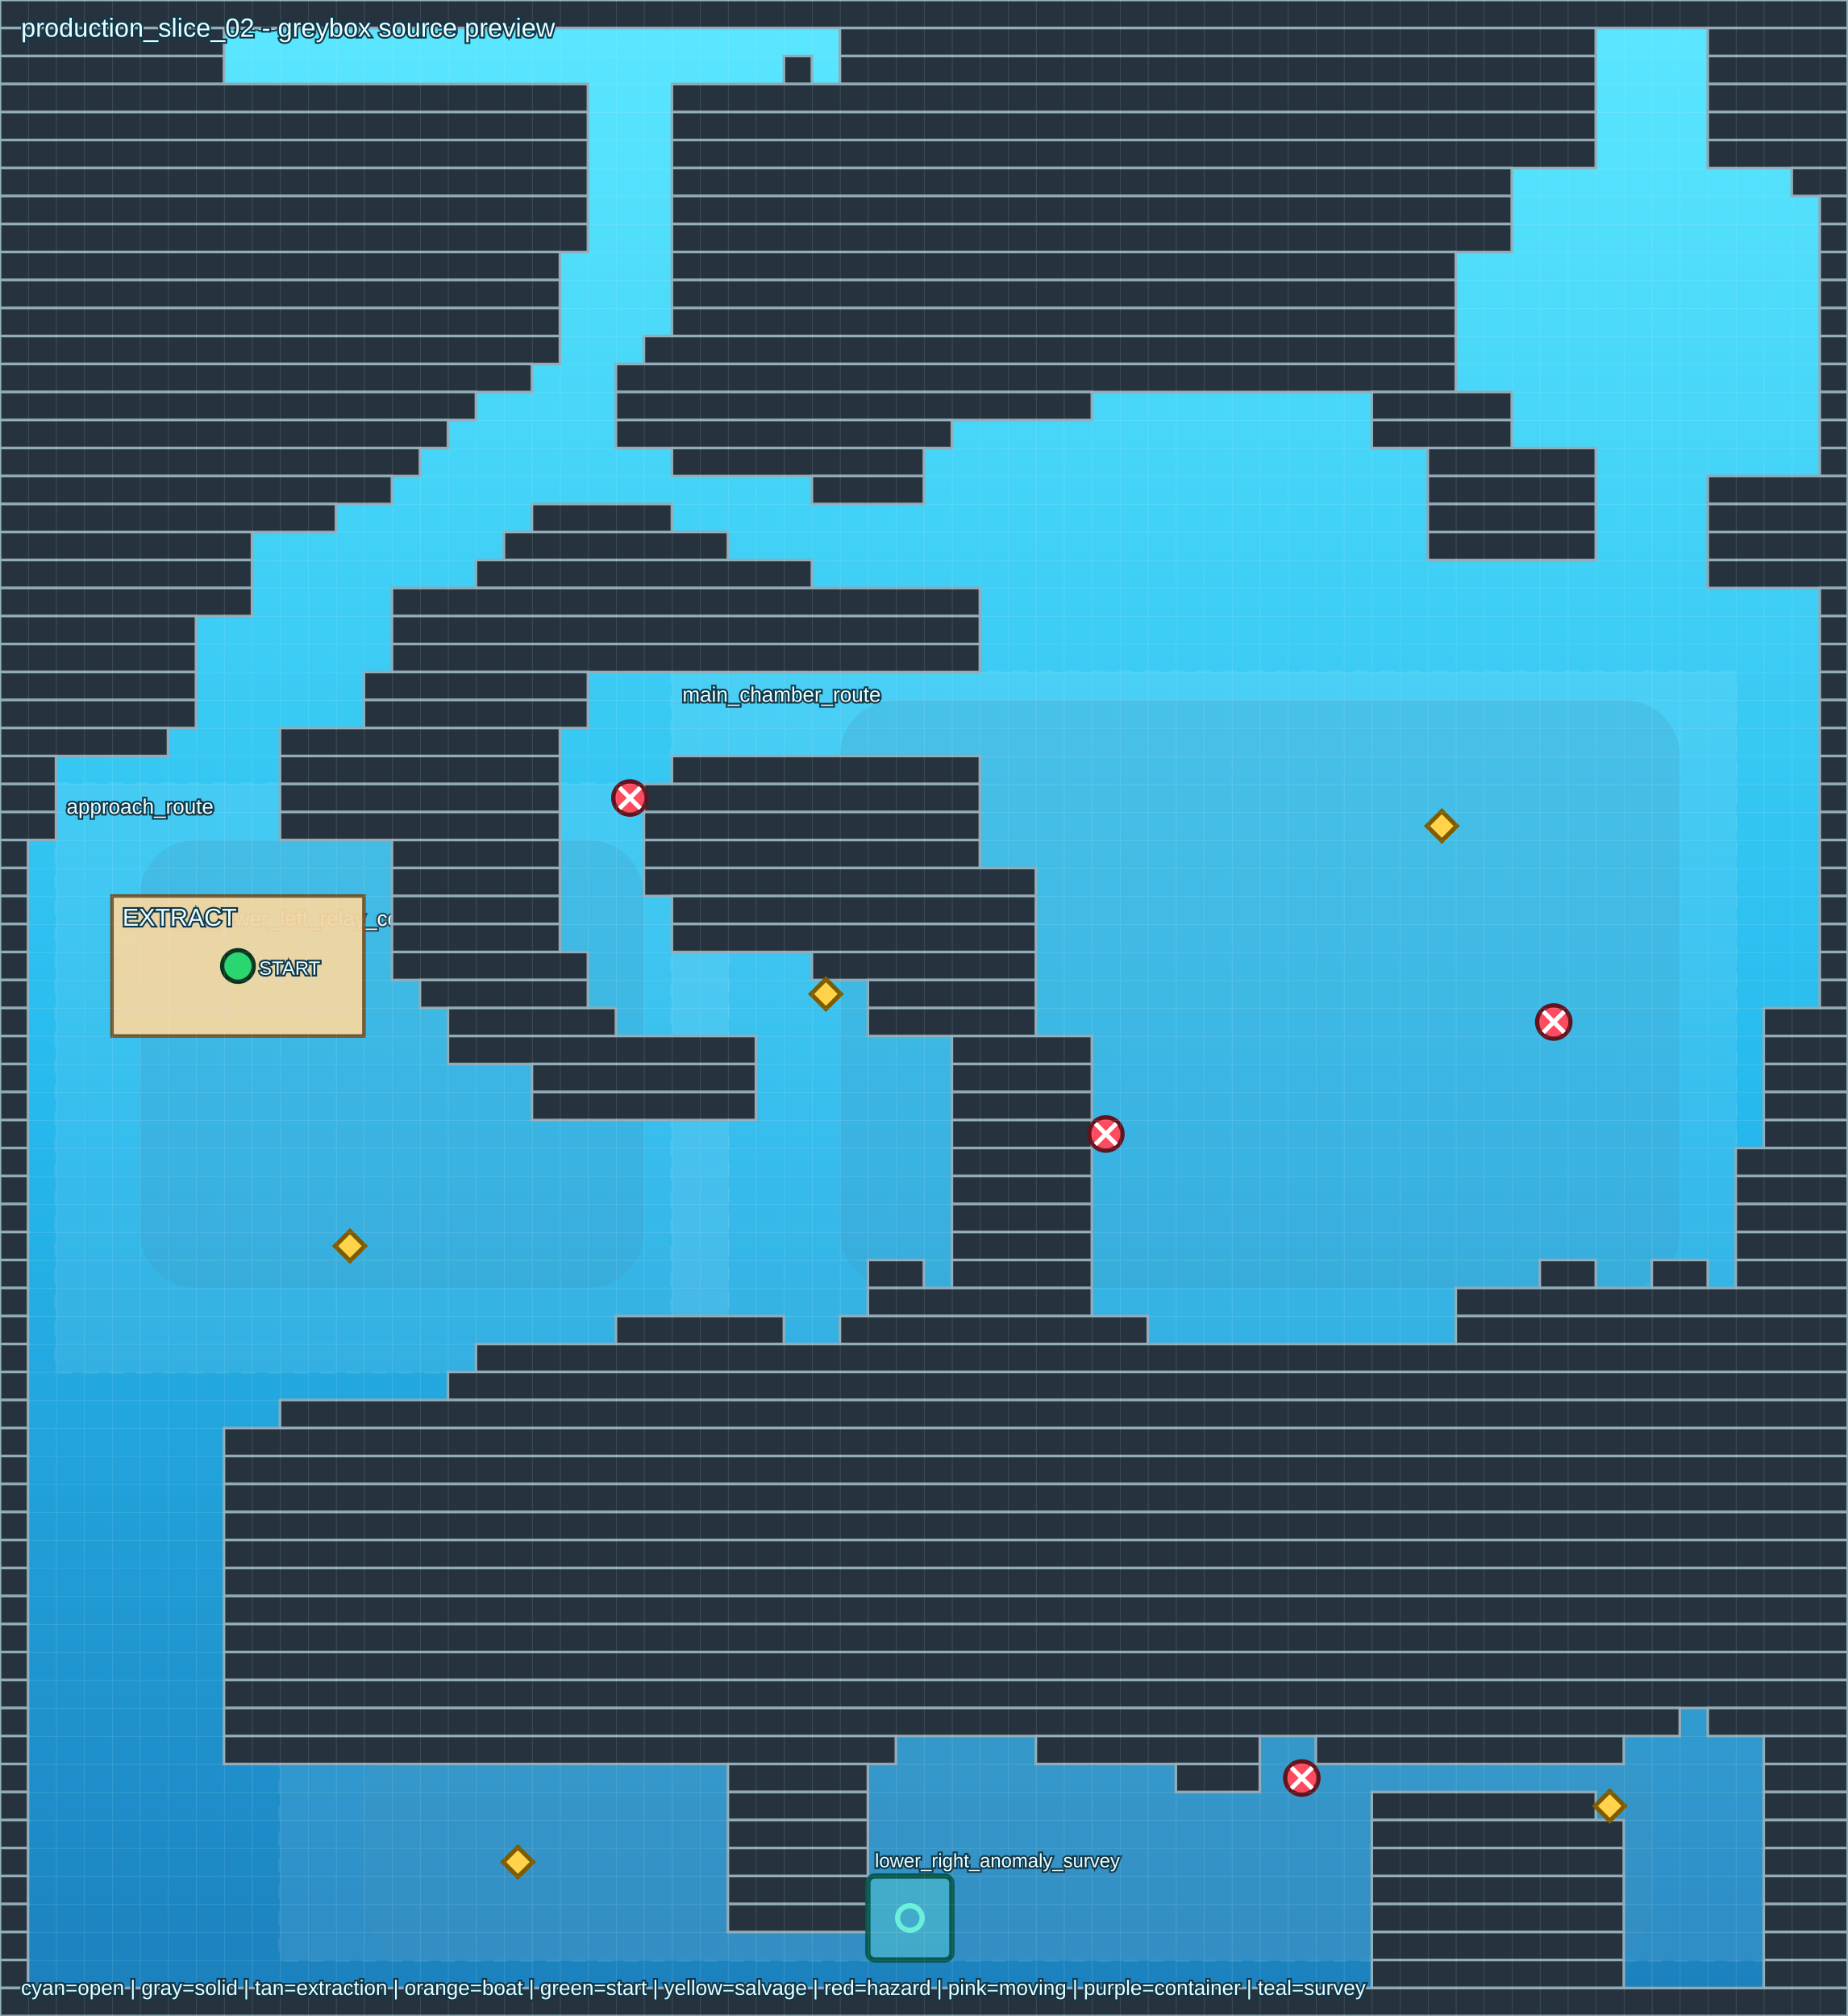
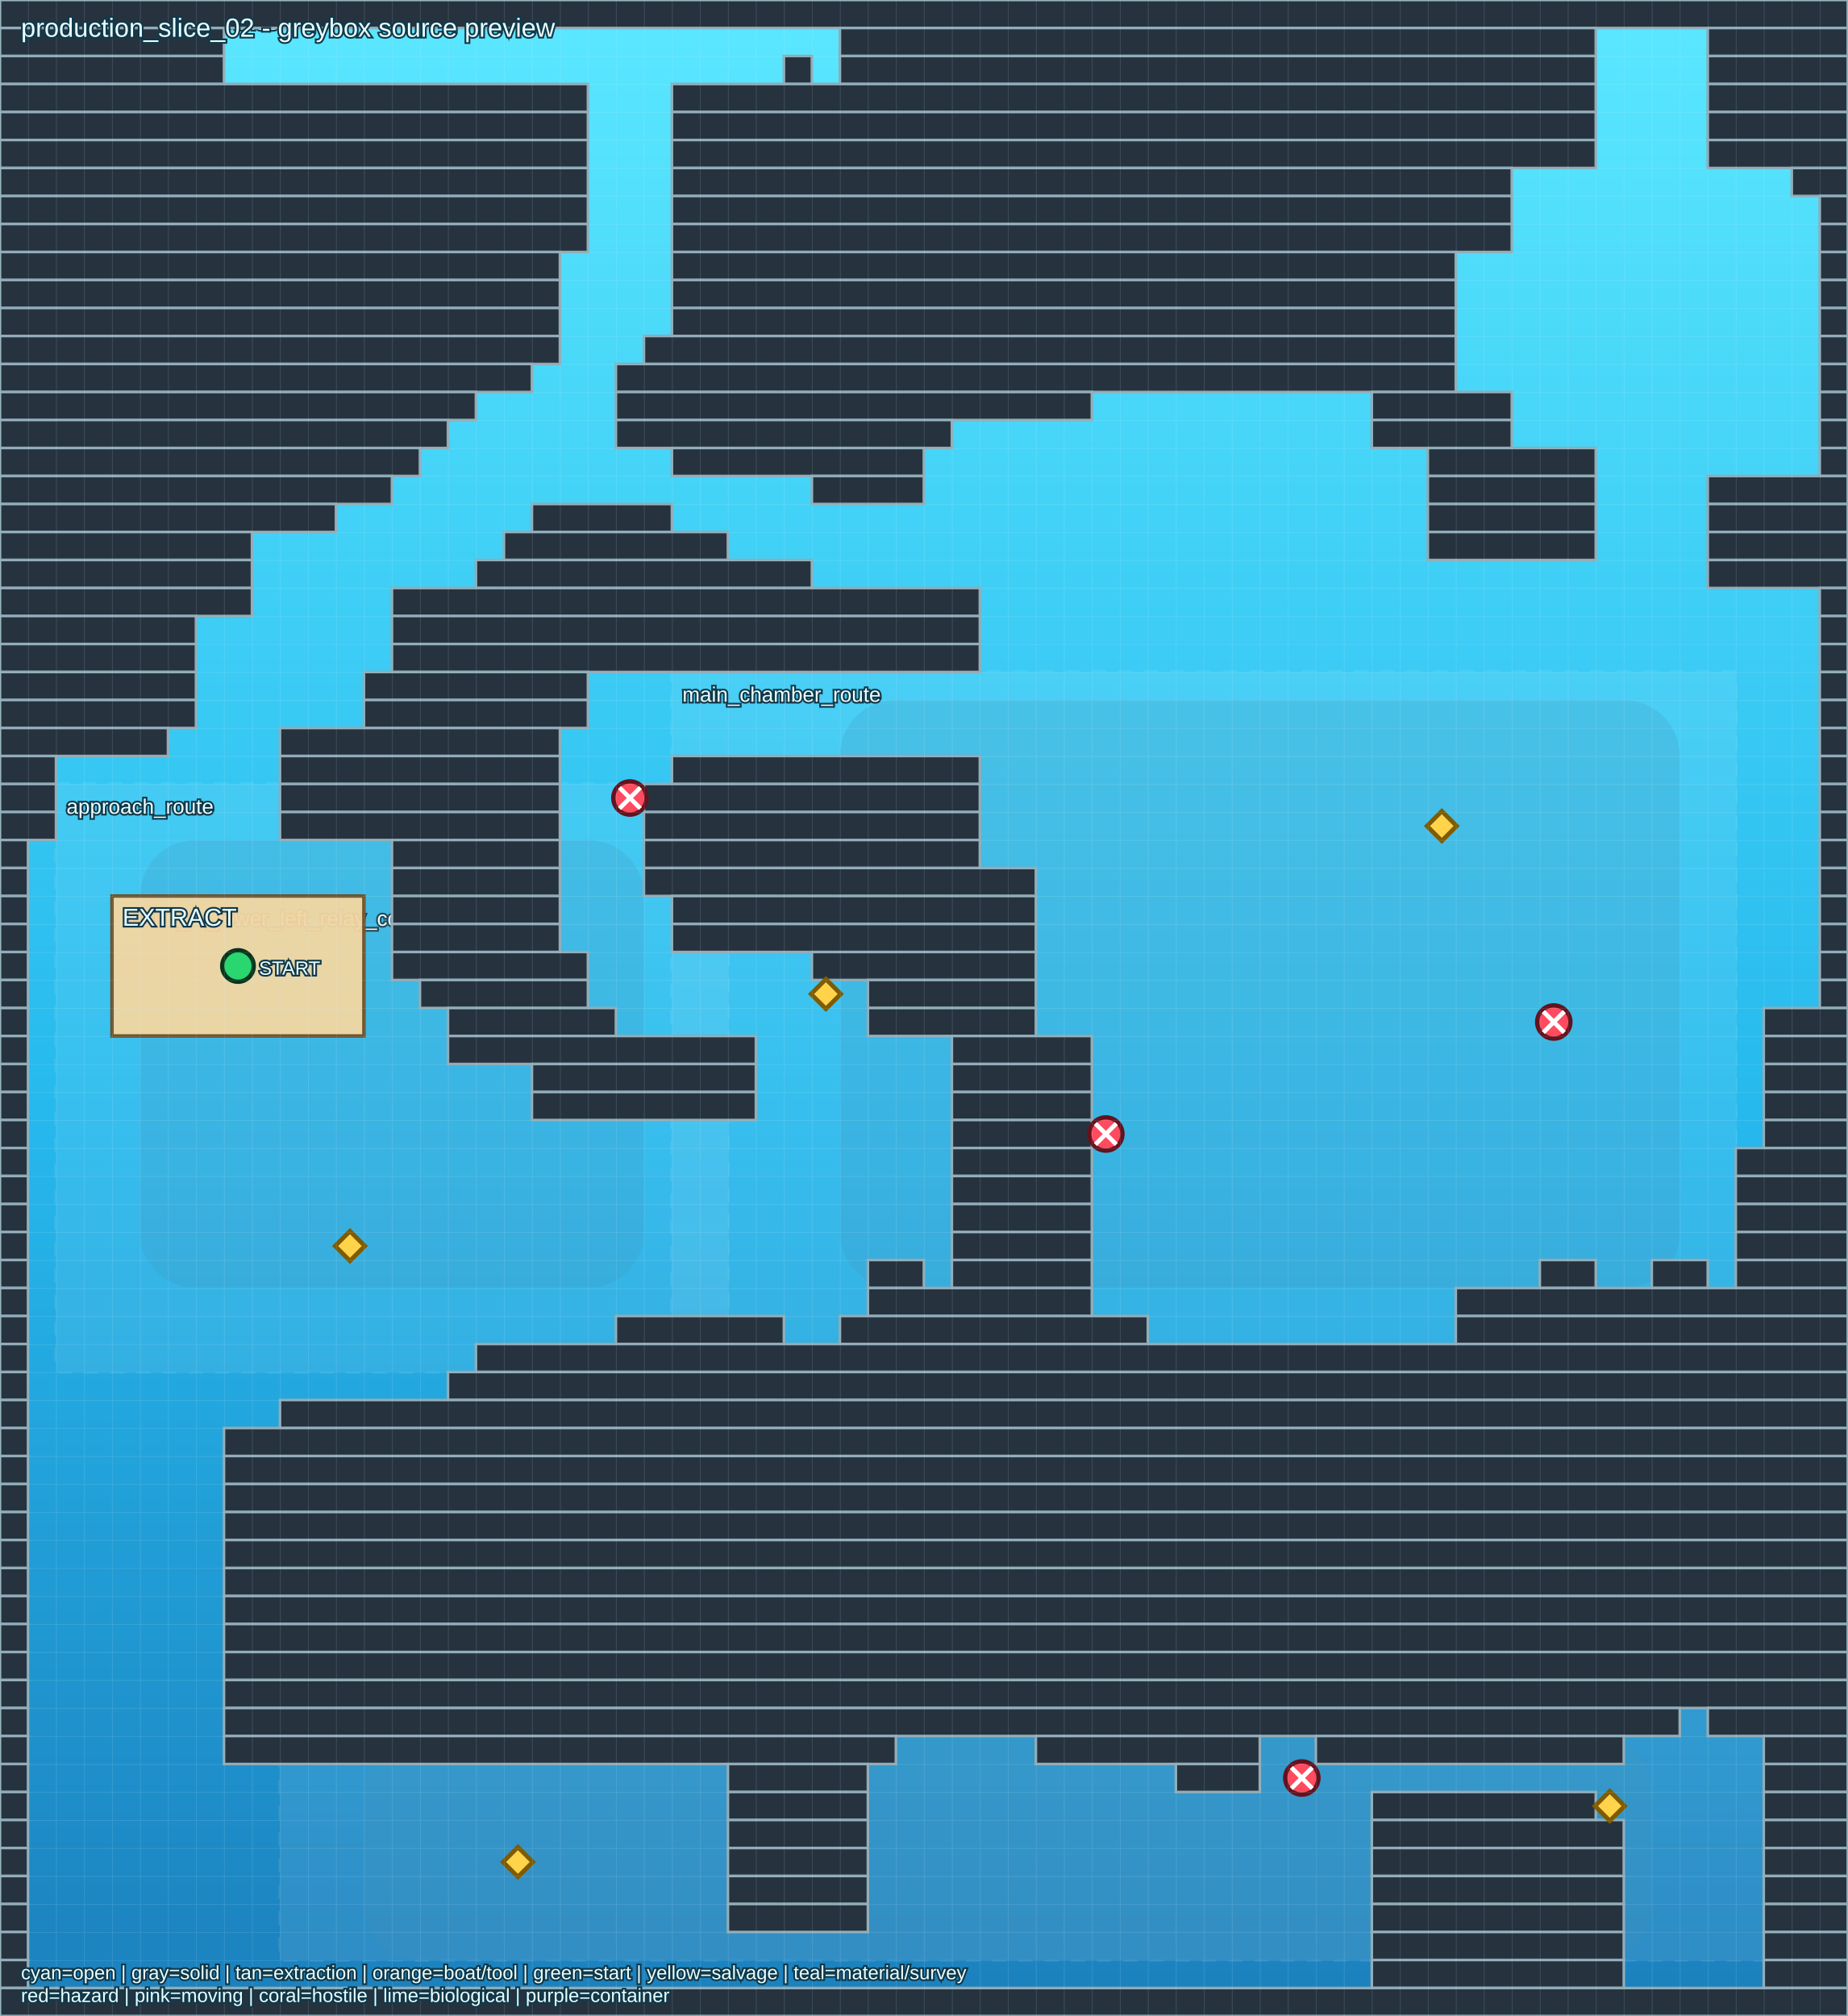
<svg xmlns="http://www.w3.org/2000/svg" viewBox="0 0 2112 2304" width="2112" height="2304">
  <defs>
    <linearGradient id="water" x1="0" y1="0" x2="0" y2="1">
      <stop offset="0%" stop-color="#4ee6ff" />
      <stop offset="55%" stop-color="#13b3ec" />
      <stop offset="100%" stop-color="#0874b7" />
    </linearGradient>
    <pattern id="grid" width="32" height="32" patternUnits="userSpaceOnUse">
      <path d="M 32 0 L 0 0 0 32" fill="none" stroke="#d8f7ff" stroke-width="1" opacity="0.22" />
    </pattern>
  </defs>
  <rect x="0" y="0" width="2112" height="2304" fill="url(#water)" />
  <rect x="160" y="960" width="576" height="512" rx="64" fill="#237fad" opacity="0.22" />
  <rect x="960" y="800" width="960" height="672" rx="64" fill="#237fad" opacity="0.22" />
  <rect x="416" y="1984" width="1472" height="256" rx="64" fill="#237fad" opacity="0.22" />
  <rect x="0" y="0" width="2112" height="2304" fill="#ffffff" opacity="0.08" stroke="#ffffff" stroke-width="4" stroke-dasharray="16 14" />
  <text x="12.0" y="34.0" fill="#eaffff" font-family="Arial, sans-serif" font-size="24" paint-order="stroke" stroke="#10384a" stroke-width="4">production_slice_02_bounds</text>
  <rect x="128" y="1024" width="128" height="96" fill="#ffffff" opacity="0.08" stroke="#ffffff" stroke-width="4" stroke-dasharray="16 14" />
  <text x="140.0" y="1058.0" fill="#eaffff" font-family="Arial, sans-serif" font-size="24" paint-order="stroke" stroke="#10384a" stroke-width="4">return_to_lower_left_relay_connector</text>
  <rect x="64" y="896" width="768" height="672" fill="#ffffff" opacity="0.08" stroke="#ffffff" stroke-width="4" stroke-dasharray="16 14" />
  <text x="76.0" y="930.0" fill="#eaffff" font-family="Arial, sans-serif" font-size="24" paint-order="stroke" stroke="#10384a" stroke-width="4">approach_route</text>
  <rect x="768" y="768" width="1216" height="800" fill="#ffffff" opacity="0.08" stroke="#ffffff" stroke-width="4" stroke-dasharray="16 14" />
  <text x="780.0" y="802.0" fill="#eaffff" font-family="Arial, sans-serif" font-size="24" paint-order="stroke" stroke="#10384a" stroke-width="4">main_chamber_route</text>
  <rect x="320" y="1952" width="1696" height="288" fill="#ffffff" opacity="0.08" stroke="#ffffff" stroke-width="4" stroke-dasharray="16 14" />
  <text x="332.0" y="1986.0" fill="#eaffff" font-family="Arial, sans-serif" font-size="24" paint-order="stroke" stroke="#10384a" stroke-width="4">lower_terminal_route</text>
  <rect x="0" y="0" width="2112" height="32" fill="#26333f" stroke="#8ea9b5" stroke-width="3" />
  <rect x="0" y="32" width="256" height="32" fill="#26333f" stroke="#8ea9b5" stroke-width="3" />
  <rect x="960" y="32" width="864" height="32" fill="#26333f" stroke="#8ea9b5" stroke-width="3" />
  <rect x="1952" y="32" width="160" height="32" fill="#26333f" stroke="#8ea9b5" stroke-width="3" />
  <rect x="0" y="64" width="256" height="32" fill="#26333f" stroke="#8ea9b5" stroke-width="3" />
  <rect x="896" y="64" width="32" height="32" fill="#26333f" stroke="#8ea9b5" stroke-width="3" />
  <rect x="960" y="64" width="864" height="32" fill="#26333f" stroke="#8ea9b5" stroke-width="3" />
  <rect x="1952" y="64" width="160" height="32" fill="#26333f" stroke="#8ea9b5" stroke-width="3" />
  <rect x="0" y="96" width="672" height="32" fill="#26333f" stroke="#8ea9b5" stroke-width="3" />
  <rect x="768" y="96" width="1056" height="32" fill="#26333f" stroke="#8ea9b5" stroke-width="3" />
  <rect x="1952" y="96" width="160" height="32" fill="#26333f" stroke="#8ea9b5" stroke-width="3" />
  <rect x="0" y="128" width="672" height="32" fill="#26333f" stroke="#8ea9b5" stroke-width="3" />
  <rect x="768" y="128" width="1056" height="32" fill="#26333f" stroke="#8ea9b5" stroke-width="3" />
  <rect x="1952" y="128" width="160" height="32" fill="#26333f" stroke="#8ea9b5" stroke-width="3" />
  <rect x="0" y="160" width="672" height="32" fill="#26333f" stroke="#8ea9b5" stroke-width="3" />
  <rect x="768" y="160" width="1056" height="32" fill="#26333f" stroke="#8ea9b5" stroke-width="3" />
  <rect x="1952" y="160" width="160" height="32" fill="#26333f" stroke="#8ea9b5" stroke-width="3" />
  <rect x="0" y="192" width="672" height="32" fill="#26333f" stroke="#8ea9b5" stroke-width="3" />
  <rect x="768" y="192" width="960" height="32" fill="#26333f" stroke="#8ea9b5" stroke-width="3" />
  <rect x="2048" y="192" width="64" height="32" fill="#26333f" stroke="#8ea9b5" stroke-width="3" />
  <rect x="0" y="224" width="672" height="32" fill="#26333f" stroke="#8ea9b5" stroke-width="3" />
  <rect x="768" y="224" width="960" height="32" fill="#26333f" stroke="#8ea9b5" stroke-width="3" />
  <rect x="2080" y="224" width="32" height="32" fill="#26333f" stroke="#8ea9b5" stroke-width="3" />
  <rect x="0" y="256" width="672" height="32" fill="#26333f" stroke="#8ea9b5" stroke-width="3" />
  <rect x="768" y="256" width="960" height="32" fill="#26333f" stroke="#8ea9b5" stroke-width="3" />
  <rect x="2080" y="256" width="32" height="32" fill="#26333f" stroke="#8ea9b5" stroke-width="3" />
  <rect x="0" y="288" width="640" height="32" fill="#26333f" stroke="#8ea9b5" stroke-width="3" />
  <rect x="768" y="288" width="896" height="32" fill="#26333f" stroke="#8ea9b5" stroke-width="3" />
  <rect x="2080" y="288" width="32" height="32" fill="#26333f" stroke="#8ea9b5" stroke-width="3" />
  <rect x="0" y="320" width="640" height="32" fill="#26333f" stroke="#8ea9b5" stroke-width="3" />
  <rect x="768" y="320" width="896" height="32" fill="#26333f" stroke="#8ea9b5" stroke-width="3" />
  <rect x="2080" y="320" width="32" height="32" fill="#26333f" stroke="#8ea9b5" stroke-width="3" />
  <rect x="0" y="352" width="640" height="32" fill="#26333f" stroke="#8ea9b5" stroke-width="3" />
  <rect x="768" y="352" width="896" height="32" fill="#26333f" stroke="#8ea9b5" stroke-width="3" />
  <rect x="2080" y="352" width="32" height="32" fill="#26333f" stroke="#8ea9b5" stroke-width="3" />
  <rect x="0" y="384" width="640" height="32" fill="#26333f" stroke="#8ea9b5" stroke-width="3" />
  <rect x="736" y="384" width="928" height="32" fill="#26333f" stroke="#8ea9b5" stroke-width="3" />
  <rect x="2080" y="384" width="32" height="32" fill="#26333f" stroke="#8ea9b5" stroke-width="3" />
  <rect x="0" y="416" width="608" height="32" fill="#26333f" stroke="#8ea9b5" stroke-width="3" />
  <rect x="704" y="416" width="960" height="32" fill="#26333f" stroke="#8ea9b5" stroke-width="3" />
  <rect x="2080" y="416" width="32" height="32" fill="#26333f" stroke="#8ea9b5" stroke-width="3" />
  <rect x="0" y="448" width="544" height="32" fill="#26333f" stroke="#8ea9b5" stroke-width="3" />
  <rect x="704" y="448" width="544" height="32" fill="#26333f" stroke="#8ea9b5" stroke-width="3" />
  <rect x="1568" y="448" width="160" height="32" fill="#26333f" stroke="#8ea9b5" stroke-width="3" />
  <rect x="2080" y="448" width="32" height="32" fill="#26333f" stroke="#8ea9b5" stroke-width="3" />
  <rect x="0" y="480" width="512" height="32" fill="#26333f" stroke="#8ea9b5" stroke-width="3" />
  <rect x="704" y="480" width="384" height="32" fill="#26333f" stroke="#8ea9b5" stroke-width="3" />
  <rect x="1568" y="480" width="160" height="32" fill="#26333f" stroke="#8ea9b5" stroke-width="3" />
  <rect x="2080" y="480" width="32" height="32" fill="#26333f" stroke="#8ea9b5" stroke-width="3" />
  <rect x="0" y="512" width="480" height="32" fill="#26333f" stroke="#8ea9b5" stroke-width="3" />
  <rect x="768" y="512" width="288" height="32" fill="#26333f" stroke="#8ea9b5" stroke-width="3" />
  <rect x="1632" y="512" width="192" height="32" fill="#26333f" stroke="#8ea9b5" stroke-width="3" />
  <rect x="2080" y="512" width="32" height="32" fill="#26333f" stroke="#8ea9b5" stroke-width="3" />
  <rect x="0" y="544" width="448" height="32" fill="#26333f" stroke="#8ea9b5" stroke-width="3" />
  <rect x="928" y="544" width="128" height="32" fill="#26333f" stroke="#8ea9b5" stroke-width="3" />
  <rect x="1632" y="544" width="192" height="32" fill="#26333f" stroke="#8ea9b5" stroke-width="3" />
  <rect x="1952" y="544" width="160" height="32" fill="#26333f" stroke="#8ea9b5" stroke-width="3" />
  <rect x="0" y="576" width="384" height="32" fill="#26333f" stroke="#8ea9b5" stroke-width="3" />
  <rect x="608" y="576" width="160" height="32" fill="#26333f" stroke="#8ea9b5" stroke-width="3" />
  <rect x="1632" y="576" width="192" height="32" fill="#26333f" stroke="#8ea9b5" stroke-width="3" />
  <rect x="1952" y="576" width="160" height="32" fill="#26333f" stroke="#8ea9b5" stroke-width="3" />
  <rect x="0" y="608" width="288" height="32" fill="#26333f" stroke="#8ea9b5" stroke-width="3" />
  <rect x="576" y="608" width="256" height="32" fill="#26333f" stroke="#8ea9b5" stroke-width="3" />
  <rect x="1632" y="608" width="192" height="32" fill="#26333f" stroke="#8ea9b5" stroke-width="3" />
  <rect x="1952" y="608" width="160" height="32" fill="#26333f" stroke="#8ea9b5" stroke-width="3" />
  <rect x="0" y="640" width="288" height="32" fill="#26333f" stroke="#8ea9b5" stroke-width="3" />
  <rect x="544" y="640" width="384" height="32" fill="#26333f" stroke="#8ea9b5" stroke-width="3" />
  <rect x="1952" y="640" width="160" height="32" fill="#26333f" stroke="#8ea9b5" stroke-width="3" />
  <rect x="0" y="672" width="288" height="32" fill="#26333f" stroke="#8ea9b5" stroke-width="3" />
  <rect x="448" y="672" width="672" height="32" fill="#26333f" stroke="#8ea9b5" stroke-width="3" />
  <rect x="2080" y="672" width="32" height="32" fill="#26333f" stroke="#8ea9b5" stroke-width="3" />
  <rect x="0" y="704" width="224" height="32" fill="#26333f" stroke="#8ea9b5" stroke-width="3" />
  <rect x="448" y="704" width="672" height="32" fill="#26333f" stroke="#8ea9b5" stroke-width="3" />
  <rect x="2080" y="704" width="32" height="32" fill="#26333f" stroke="#8ea9b5" stroke-width="3" />
  <rect x="0" y="736" width="224" height="32" fill="#26333f" stroke="#8ea9b5" stroke-width="3" />
  <rect x="448" y="736" width="672" height="32" fill="#26333f" stroke="#8ea9b5" stroke-width="3" />
  <rect x="2080" y="736" width="32" height="32" fill="#26333f" stroke="#8ea9b5" stroke-width="3" />
  <rect x="0" y="768" width="224" height="32" fill="#26333f" stroke="#8ea9b5" stroke-width="3" />
  <rect x="416" y="768" width="256" height="32" fill="#26333f" stroke="#8ea9b5" stroke-width="3" />
  <rect x="2080" y="768" width="32" height="32" fill="#26333f" stroke="#8ea9b5" stroke-width="3" />
  <rect x="0" y="800" width="224" height="32" fill="#26333f" stroke="#8ea9b5" stroke-width="3" />
  <rect x="416" y="800" width="256" height="32" fill="#26333f" stroke="#8ea9b5" stroke-width="3" />
  <rect x="2080" y="800" width="32" height="32" fill="#26333f" stroke="#8ea9b5" stroke-width="3" />
  <rect x="0" y="832" width="192" height="32" fill="#26333f" stroke="#8ea9b5" stroke-width="3" />
  <rect x="320" y="832" width="320" height="32" fill="#26333f" stroke="#8ea9b5" stroke-width="3" />
  <rect x="2080" y="832" width="32" height="32" fill="#26333f" stroke="#8ea9b5" stroke-width="3" />
  <rect x="0" y="864" width="64" height="32" fill="#26333f" stroke="#8ea9b5" stroke-width="3" />
  <rect x="320" y="864" width="320" height="32" fill="#26333f" stroke="#8ea9b5" stroke-width="3" />
  <rect x="768" y="864" width="352" height="32" fill="#26333f" stroke="#8ea9b5" stroke-width="3" />
  <rect x="2080" y="864" width="32" height="32" fill="#26333f" stroke="#8ea9b5" stroke-width="3" />
  <rect x="0" y="896" width="64" height="32" fill="#26333f" stroke="#8ea9b5" stroke-width="3" />
  <rect x="320" y="896" width="320" height="32" fill="#26333f" stroke="#8ea9b5" stroke-width="3" />
  <rect x="736" y="896" width="384" height="32" fill="#26333f" stroke="#8ea9b5" stroke-width="3" />
  <rect x="2080" y="896" width="32" height="32" fill="#26333f" stroke="#8ea9b5" stroke-width="3" />
  <rect x="0" y="928" width="64" height="32" fill="#26333f" stroke="#8ea9b5" stroke-width="3" />
  <rect x="320" y="928" width="320" height="32" fill="#26333f" stroke="#8ea9b5" stroke-width="3" />
  <rect x="736" y="928" width="384" height="32" fill="#26333f" stroke="#8ea9b5" stroke-width="3" />
  <rect x="2080" y="928" width="32" height="32" fill="#26333f" stroke="#8ea9b5" stroke-width="3" />
  <rect x="0" y="960" width="32" height="32" fill="#26333f" stroke="#8ea9b5" stroke-width="3" />
  <rect x="448" y="960" width="192" height="32" fill="#26333f" stroke="#8ea9b5" stroke-width="3" />
  <rect x="736" y="960" width="384" height="32" fill="#26333f" stroke="#8ea9b5" stroke-width="3" />
  <rect x="2080" y="960" width="32" height="32" fill="#26333f" stroke="#8ea9b5" stroke-width="3" />
  <rect x="0" y="992" width="32" height="32" fill="#26333f" stroke="#8ea9b5" stroke-width="3" />
  <rect x="448" y="992" width="192" height="32" fill="#26333f" stroke="#8ea9b5" stroke-width="3" />
  <rect x="736" y="992" width="448" height="32" fill="#26333f" stroke="#8ea9b5" stroke-width="3" />
  <rect x="2080" y="992" width="32" height="32" fill="#26333f" stroke="#8ea9b5" stroke-width="3" />
  <rect x="0" y="1024" width="32" height="32" fill="#26333f" stroke="#8ea9b5" stroke-width="3" />
  <rect x="448" y="1024" width="192" height="32" fill="#26333f" stroke="#8ea9b5" stroke-width="3" />
  <rect x="768" y="1024" width="416" height="32" fill="#26333f" stroke="#8ea9b5" stroke-width="3" />
  <rect x="2080" y="1024" width="32" height="32" fill="#26333f" stroke="#8ea9b5" stroke-width="3" />
  <rect x="0" y="1056" width="32" height="32" fill="#26333f" stroke="#8ea9b5" stroke-width="3" />
  <rect x="448" y="1056" width="192" height="32" fill="#26333f" stroke="#8ea9b5" stroke-width="3" />
  <rect x="768" y="1056" width="416" height="32" fill="#26333f" stroke="#8ea9b5" stroke-width="3" />
  <rect x="2080" y="1056" width="32" height="32" fill="#26333f" stroke="#8ea9b5" stroke-width="3" />
  <rect x="0" y="1088" width="32" height="32" fill="#26333f" stroke="#8ea9b5" stroke-width="3" />
  <rect x="448" y="1088" width="224" height="32" fill="#26333f" stroke="#8ea9b5" stroke-width="3" />
  <rect x="928" y="1088" width="256" height="32" fill="#26333f" stroke="#8ea9b5" stroke-width="3" />
  <rect x="2080" y="1088" width="32" height="32" fill="#26333f" stroke="#8ea9b5" stroke-width="3" />
  <rect x="0" y="1120" width="32" height="32" fill="#26333f" stroke="#8ea9b5" stroke-width="3" />
  <rect x="480" y="1120" width="192" height="32" fill="#26333f" stroke="#8ea9b5" stroke-width="3" />
  <rect x="992" y="1120" width="192" height="32" fill="#26333f" stroke="#8ea9b5" stroke-width="3" />
  <rect x="2080" y="1120" width="32" height="32" fill="#26333f" stroke="#8ea9b5" stroke-width="3" />
  <rect x="0" y="1152" width="32" height="32" fill="#26333f" stroke="#8ea9b5" stroke-width="3" />
  <rect x="512" y="1152" width="192" height="32" fill="#26333f" stroke="#8ea9b5" stroke-width="3" />
  <rect x="992" y="1152" width="192" height="32" fill="#26333f" stroke="#8ea9b5" stroke-width="3" />
  <rect x="2016" y="1152" width="96" height="32" fill="#26333f" stroke="#8ea9b5" stroke-width="3" />
  <rect x="0" y="1184" width="32" height="32" fill="#26333f" stroke="#8ea9b5" stroke-width="3" />
  <rect x="512" y="1184" width="352" height="32" fill="#26333f" stroke="#8ea9b5" stroke-width="3" />
  <rect x="1088" y="1184" width="160" height="32" fill="#26333f" stroke="#8ea9b5" stroke-width="3" />
  <rect x="2016" y="1184" width="96" height="32" fill="#26333f" stroke="#8ea9b5" stroke-width="3" />
  <rect x="0" y="1216" width="32" height="32" fill="#26333f" stroke="#8ea9b5" stroke-width="3" />
  <rect x="608" y="1216" width="256" height="32" fill="#26333f" stroke="#8ea9b5" stroke-width="3" />
  <rect x="1088" y="1216" width="160" height="32" fill="#26333f" stroke="#8ea9b5" stroke-width="3" />
  <rect x="2016" y="1216" width="96" height="32" fill="#26333f" stroke="#8ea9b5" stroke-width="3" />
  <rect x="0" y="1248" width="32" height="32" fill="#26333f" stroke="#8ea9b5" stroke-width="3" />
  <rect x="608" y="1248" width="256" height="32" fill="#26333f" stroke="#8ea9b5" stroke-width="3" />
  <rect x="1088" y="1248" width="160" height="32" fill="#26333f" stroke="#8ea9b5" stroke-width="3" />
  <rect x="2016" y="1248" width="96" height="32" fill="#26333f" stroke="#8ea9b5" stroke-width="3" />
  <rect x="0" y="1280" width="32" height="32" fill="#26333f" stroke="#8ea9b5" stroke-width="3" />
  <rect x="1088" y="1280" width="160" height="32" fill="#26333f" stroke="#8ea9b5" stroke-width="3" />
  <rect x="2016" y="1280" width="96" height="32" fill="#26333f" stroke="#8ea9b5" stroke-width="3" />
  <rect x="0" y="1312" width="32" height="32" fill="#26333f" stroke="#8ea9b5" stroke-width="3" />
  <rect x="1088" y="1312" width="160" height="32" fill="#26333f" stroke="#8ea9b5" stroke-width="3" />
  <rect x="1984" y="1312" width="128" height="32" fill="#26333f" stroke="#8ea9b5" stroke-width="3" />
  <rect x="0" y="1344" width="32" height="32" fill="#26333f" stroke="#8ea9b5" stroke-width="3" />
  <rect x="1088" y="1344" width="160" height="32" fill="#26333f" stroke="#8ea9b5" stroke-width="3" />
  <rect x="1984" y="1344" width="128" height="32" fill="#26333f" stroke="#8ea9b5" stroke-width="3" />
  <rect x="0" y="1376" width="32" height="32" fill="#26333f" stroke="#8ea9b5" stroke-width="3" />
  <rect x="1088" y="1376" width="160" height="32" fill="#26333f" stroke="#8ea9b5" stroke-width="3" />
  <rect x="1984" y="1376" width="128" height="32" fill="#26333f" stroke="#8ea9b5" stroke-width="3" />
  <rect x="0" y="1408" width="32" height="32" fill="#26333f" stroke="#8ea9b5" stroke-width="3" />
  <rect x="1088" y="1408" width="160" height="32" fill="#26333f" stroke="#8ea9b5" stroke-width="3" />
  <rect x="1984" y="1408" width="128" height="32" fill="#26333f" stroke="#8ea9b5" stroke-width="3" />
  <rect x="0" y="1440" width="32" height="32" fill="#26333f" stroke="#8ea9b5" stroke-width="3" />
  <rect x="992" y="1440" width="64" height="32" fill="#26333f" stroke="#8ea9b5" stroke-width="3" />
  <rect x="1088" y="1440" width="160" height="32" fill="#26333f" stroke="#8ea9b5" stroke-width="3" />
  <rect x="1760" y="1440" width="64" height="32" fill="#26333f" stroke="#8ea9b5" stroke-width="3" />
  <rect x="1888" y="1440" width="64" height="32" fill="#26333f" stroke="#8ea9b5" stroke-width="3" />
  <rect x="1984" y="1440" width="128" height="32" fill="#26333f" stroke="#8ea9b5" stroke-width="3" />
  <rect x="0" y="1472" width="32" height="32" fill="#26333f" stroke="#8ea9b5" stroke-width="3" />
  <rect x="992" y="1472" width="256" height="32" fill="#26333f" stroke="#8ea9b5" stroke-width="3" />
  <rect x="1664" y="1472" width="448" height="32" fill="#26333f" stroke="#8ea9b5" stroke-width="3" />
  <rect x="0" y="1504" width="32" height="32" fill="#26333f" stroke="#8ea9b5" stroke-width="3" />
  <rect x="704" y="1504" width="192" height="32" fill="#26333f" stroke="#8ea9b5" stroke-width="3" />
  <rect x="960" y="1504" width="352" height="32" fill="#26333f" stroke="#8ea9b5" stroke-width="3" />
  <rect x="1664" y="1504" width="448" height="32" fill="#26333f" stroke="#8ea9b5" stroke-width="3" />
  <rect x="0" y="1536" width="32" height="32" fill="#26333f" stroke="#8ea9b5" stroke-width="3" />
  <rect x="544" y="1536" width="1568" height="32" fill="#26333f" stroke="#8ea9b5" stroke-width="3" />
  <rect x="0" y="1568" width="32" height="32" fill="#26333f" stroke="#8ea9b5" stroke-width="3" />
  <rect x="512" y="1568" width="1600" height="32" fill="#26333f" stroke="#8ea9b5" stroke-width="3" />
  <rect x="0" y="1600" width="32" height="32" fill="#26333f" stroke="#8ea9b5" stroke-width="3" />
  <rect x="320" y="1600" width="1792" height="32" fill="#26333f" stroke="#8ea9b5" stroke-width="3" />
  <rect x="0" y="1632" width="32" height="32" fill="#26333f" stroke="#8ea9b5" stroke-width="3" />
  <rect x="256" y="1632" width="1856" height="32" fill="#26333f" stroke="#8ea9b5" stroke-width="3" />
  <rect x="0" y="1664" width="32" height="32" fill="#26333f" stroke="#8ea9b5" stroke-width="3" />
  <rect x="256" y="1664" width="1856" height="32" fill="#26333f" stroke="#8ea9b5" stroke-width="3" />
  <rect x="0" y="1696" width="32" height="32" fill="#26333f" stroke="#8ea9b5" stroke-width="3" />
  <rect x="256" y="1696" width="1856" height="32" fill="#26333f" stroke="#8ea9b5" stroke-width="3" />
  <rect x="0" y="1728" width="32" height="32" fill="#26333f" stroke="#8ea9b5" stroke-width="3" />
  <rect x="256" y="1728" width="1856" height="32" fill="#26333f" stroke="#8ea9b5" stroke-width="3" />
  <rect x="0" y="1760" width="32" height="32" fill="#26333f" stroke="#8ea9b5" stroke-width="3" />
  <rect x="256" y="1760" width="1856" height="32" fill="#26333f" stroke="#8ea9b5" stroke-width="3" />
  <rect x="0" y="1792" width="32" height="32" fill="#26333f" stroke="#8ea9b5" stroke-width="3" />
  <rect x="256" y="1792" width="1856" height="32" fill="#26333f" stroke="#8ea9b5" stroke-width="3" />
  <rect x="0" y="1824" width="32" height="32" fill="#26333f" stroke="#8ea9b5" stroke-width="3" />
  <rect x="256" y="1824" width="1856" height="32" fill="#26333f" stroke="#8ea9b5" stroke-width="3" />
  <rect x="0" y="1856" width="32" height="32" fill="#26333f" stroke="#8ea9b5" stroke-width="3" />
  <rect x="256" y="1856" width="1856" height="32" fill="#26333f" stroke="#8ea9b5" stroke-width="3" />
  <rect x="0" y="1888" width="32" height="32" fill="#26333f" stroke="#8ea9b5" stroke-width="3" />
  <rect x="256" y="1888" width="1856" height="32" fill="#26333f" stroke="#8ea9b5" stroke-width="3" />
  <rect x="0" y="1920" width="32" height="32" fill="#26333f" stroke="#8ea9b5" stroke-width="3" />
  <rect x="256" y="1920" width="1856" height="32" fill="#26333f" stroke="#8ea9b5" stroke-width="3" />
  <rect x="0" y="1952" width="32" height="32" fill="#26333f" stroke="#8ea9b5" stroke-width="3" />
  <rect x="256" y="1952" width="1664" height="32" fill="#26333f" stroke="#8ea9b5" stroke-width="3" />
  <rect x="1952" y="1952" width="160" height="32" fill="#26333f" stroke="#8ea9b5" stroke-width="3" />
  <rect x="0" y="1984" width="32" height="32" fill="#26333f" stroke="#8ea9b5" stroke-width="3" />
  <rect x="256" y="1984" width="768" height="32" fill="#26333f" stroke="#8ea9b5" stroke-width="3" />
  <rect x="1184" y="1984" width="256" height="32" fill="#26333f" stroke="#8ea9b5" stroke-width="3" />
  <rect x="1504" y="1984" width="352" height="32" fill="#26333f" stroke="#8ea9b5" stroke-width="3" />
  <rect x="2016" y="1984" width="96" height="32" fill="#26333f" stroke="#8ea9b5" stroke-width="3" />
  <rect x="0" y="2016" width="32" height="32" fill="#26333f" stroke="#8ea9b5" stroke-width="3" />
  <rect x="832" y="2016" width="160" height="32" fill="#26333f" stroke="#8ea9b5" stroke-width="3" />
  <rect x="1344" y="2016" width="96" height="32" fill="#26333f" stroke="#8ea9b5" stroke-width="3" />
  <rect x="2016" y="2016" width="96" height="32" fill="#26333f" stroke="#8ea9b5" stroke-width="3" />
  <rect x="0" y="2048" width="32" height="32" fill="#26333f" stroke="#8ea9b5" stroke-width="3" />
  <rect x="832" y="2048" width="160" height="32" fill="#26333f" stroke="#8ea9b5" stroke-width="3" />
  <rect x="1568" y="2048" width="256" height="32" fill="#26333f" stroke="#8ea9b5" stroke-width="3" />
  <rect x="2016" y="2048" width="96" height="32" fill="#26333f" stroke="#8ea9b5" stroke-width="3" />
  <rect x="0" y="2080" width="32" height="32" fill="#26333f" stroke="#8ea9b5" stroke-width="3" />
  <rect x="832" y="2080" width="160" height="32" fill="#26333f" stroke="#8ea9b5" stroke-width="3" />
  <rect x="1568" y="2080" width="288" height="32" fill="#26333f" stroke="#8ea9b5" stroke-width="3" />
  <rect x="2016" y="2080" width="96" height="32" fill="#26333f" stroke="#8ea9b5" stroke-width="3" />
  <rect x="0" y="2112" width="32" height="32" fill="#26333f" stroke="#8ea9b5" stroke-width="3" />
  <rect x="832" y="2112" width="160" height="32" fill="#26333f" stroke="#8ea9b5" stroke-width="3" />
  <rect x="1568" y="2112" width="288" height="32" fill="#26333f" stroke="#8ea9b5" stroke-width="3" />
  <rect x="2016" y="2112" width="96" height="32" fill="#26333f" stroke="#8ea9b5" stroke-width="3" />
  <rect x="0" y="2144" width="32" height="32" fill="#26333f" stroke="#8ea9b5" stroke-width="3" />
  <rect x="832" y="2144" width="160" height="32" fill="#26333f" stroke="#8ea9b5" stroke-width="3" />
  <rect x="1568" y="2144" width="288" height="32" fill="#26333f" stroke="#8ea9b5" stroke-width="3" />
  <rect x="2016" y="2144" width="96" height="32" fill="#26333f" stroke="#8ea9b5" stroke-width="3" />
  <rect x="0" y="2176" width="32" height="32" fill="#26333f" stroke="#8ea9b5" stroke-width="3" />
  <rect x="832" y="2176" width="160" height="32" fill="#26333f" stroke="#8ea9b5" stroke-width="3" />
  <rect x="1568" y="2176" width="288" height="32" fill="#26333f" stroke="#8ea9b5" stroke-width="3" />
  <rect x="2016" y="2176" width="96" height="32" fill="#26333f" stroke="#8ea9b5" stroke-width="3" />
  <rect x="0" y="2208" width="32" height="32" fill="#26333f" stroke="#8ea9b5" stroke-width="3" />
  <rect x="1568" y="2208" width="288" height="32" fill="#26333f" stroke="#8ea9b5" stroke-width="3" />
  <rect x="2016" y="2208" width="96" height="32" fill="#26333f" stroke="#8ea9b5" stroke-width="3" />
  <rect x="0" y="2240" width="32" height="32" fill="#26333f" stroke="#8ea9b5" stroke-width="3" />
  <rect x="1568" y="2240" width="288" height="32" fill="#26333f" stroke="#8ea9b5" stroke-width="3" />
  <rect x="2016" y="2240" width="96" height="32" fill="#26333f" stroke="#8ea9b5" stroke-width="3" />
  <rect x="0" y="2272" width="2112" height="32" fill="#26333f" stroke="#8ea9b5" stroke-width="3" />
  <rect x="128" y="1024" width="288" height="160" fill="#f2d6a2" opacity="0.95" stroke="#704e22" stroke-width="4" />
  <text x="140.0" y="1058.0" fill="#eaffff" font-family="Arial, sans-serif" font-size="28" paint-order="stroke" stroke="#10384a" stroke-width="4">EXTRACT</text>
  <circle cx="272.0" cy="1104.0" r="18" fill="#29d66f" stroke="#08351c" stroke-width="5" />
  <text x="296.0" y="1114.0" fill="#eaffff" font-family="Arial, sans-serif" font-size="22" paint-order="stroke" stroke="#10384a" stroke-width="4">START</text>
  <polygon points="400.0,1407.0 417.0,1424.0 400.0,1441.0 383.0,1424.0" fill="#ffd34a" stroke="#7f5b00" stroke-width="5" />
  <polygon points="944.0,1119.0 961.0,1136.0 944.0,1153.0 927.0,1136.0" fill="#ffd34a" stroke="#7f5b00" stroke-width="5" />
  <polygon points="1648.0,927.0 1665.0,944.0 1648.0,961.0 1631.0,944.0" fill="#ffd34a" stroke="#7f5b00" stroke-width="5" />
  <polygon points="592.0,2111.0 609.0,2128.0 592.0,2145.0 575.0,2128.0" fill="#ffd34a" stroke="#7f5b00" stroke-width="5" />
  <polygon points="1840.0,2047.0 1857.0,2064.0 1840.0,2081.0 1823.0,2064.0" fill="#ffd34a" stroke="#7f5b00" stroke-width="5" />
  <circle cx="720.0" cy="912.0" r="19" fill="#ff4b5f" stroke="#64121d" stroke-width="5" />
  <line x1="708.0" y1="900.0" x2="732.0" y2="924.0" stroke="#ffffff" stroke-width="5" />
  <line x1="732.0" y1="900.0" x2="708.0" y2="924.0" stroke="#ffffff" stroke-width="5" />
  <circle cx="1264.0" cy="1296.0" r="19" fill="#ff4b5f" stroke="#64121d" stroke-width="5" />
  <line x1="1252.0" y1="1284.0" x2="1276.0" y2="1308.0" stroke="#ffffff" stroke-width="5" />
  <line x1="1276.0" y1="1284.0" x2="1252.0" y2="1308.0" stroke="#ffffff" stroke-width="5" />
  <circle cx="1776.0" cy="1168.0" r="19" fill="#ff4b5f" stroke="#64121d" stroke-width="5" />
  <line x1="1764.0" y1="1156.0" x2="1788.0" y2="1180.0" stroke="#ffffff" stroke-width="5" />
  <line x1="1788.0" y1="1156.0" x2="1764.0" y2="1180.0" stroke="#ffffff" stroke-width="5" />
  <circle cx="1488.0" cy="2032.0" r="19" fill="#ff4b5f" stroke="#64121d" stroke-width="5" />
  <line x1="1476.0" y1="2020.0" x2="1500.0" y2="2044.0" stroke="#ffffff" stroke-width="5" />
  <line x1="1500.0" y1="2020.0" x2="1476.0" y2="2044.0" stroke="#ffffff" stroke-width="5" />
-   <rect x="992" y="2144" width="96" height="96" rx="8" fill="#69f0dc" fill-opacity="0.28" stroke="#07584f" stroke-width="6" />
-   <circle cx="1040.0" cy="2192.0" r="14" fill="none" stroke="#69f0dc" stroke-width="6" />
-   <text x="1000.0" y="2134.0" fill="#eaffff" font-family="Arial, sans-serif" font-size="22" paint-order="stroke" stroke="#10384a" stroke-width="4">lower_right_anomaly_survey</text>
  <rect x="0" y="0" width="2112" height="2304" fill="url(#grid)" />
  <text x="24.0" y="42.0" fill="#eaffff" font-family="Arial, sans-serif" font-size="30" paint-order="stroke" stroke="#10384a" stroke-width="4">production_slice_02 - greybox source preview</text>
-   <text x="24.0" y="2280.0" fill="#eaffff" font-family="Arial, sans-serif" font-size="24" paint-order="stroke" stroke="#10384a" stroke-width="4">cyan=open | gray=solid | tan=extraction | orange=boat | green=start | yellow=salvage | red=hazard | pink=moving | purple=container | teal=survey</text>
+   <text x="24.0" y="2262.0" fill="#eaffff" font-family="Arial, sans-serif" font-size="22" paint-order="stroke" stroke="#10384a" stroke-width="4">cyan=open | gray=solid | tan=extraction | orange=boat/tool | green=start | yellow=salvage | teal=material/survey</text>
+   <text x="24.0" y="2288.0" fill="#eaffff" font-family="Arial, sans-serif" font-size="22" paint-order="stroke" stroke="#10384a" stroke-width="4">red=hazard | pink=moving | coral=hostile | lime=biological | purple=container</text>
</svg>
